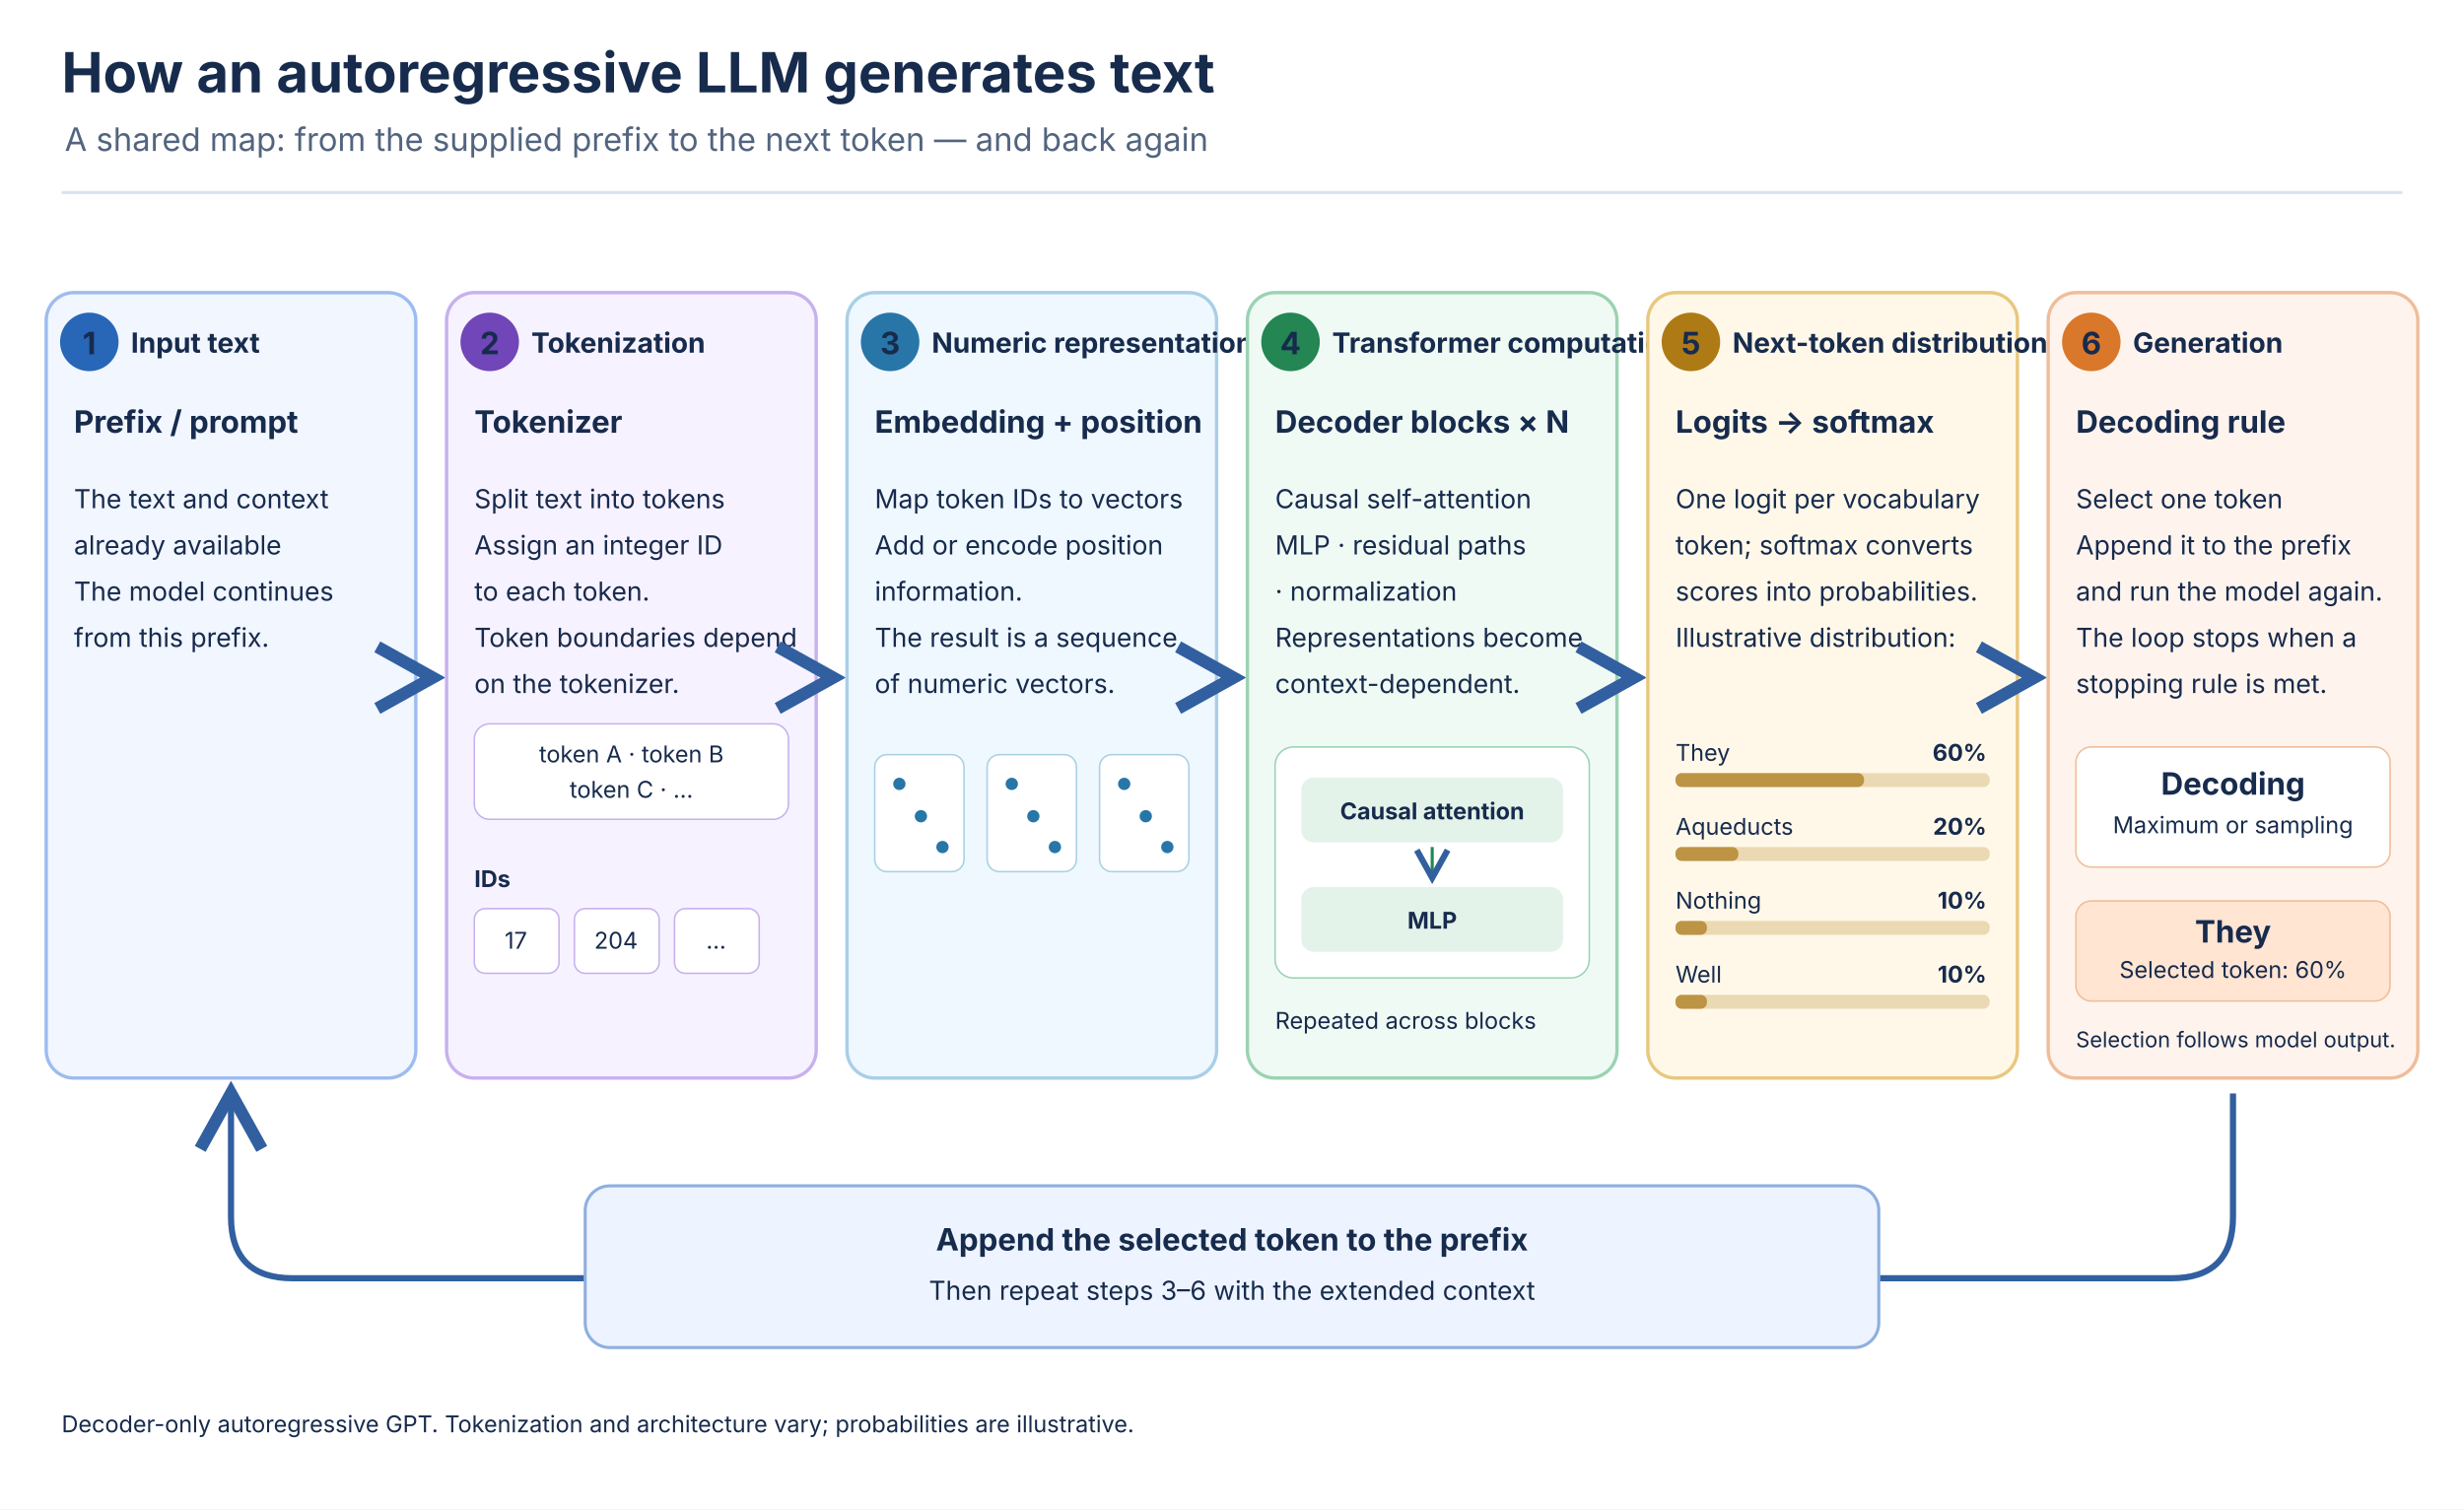
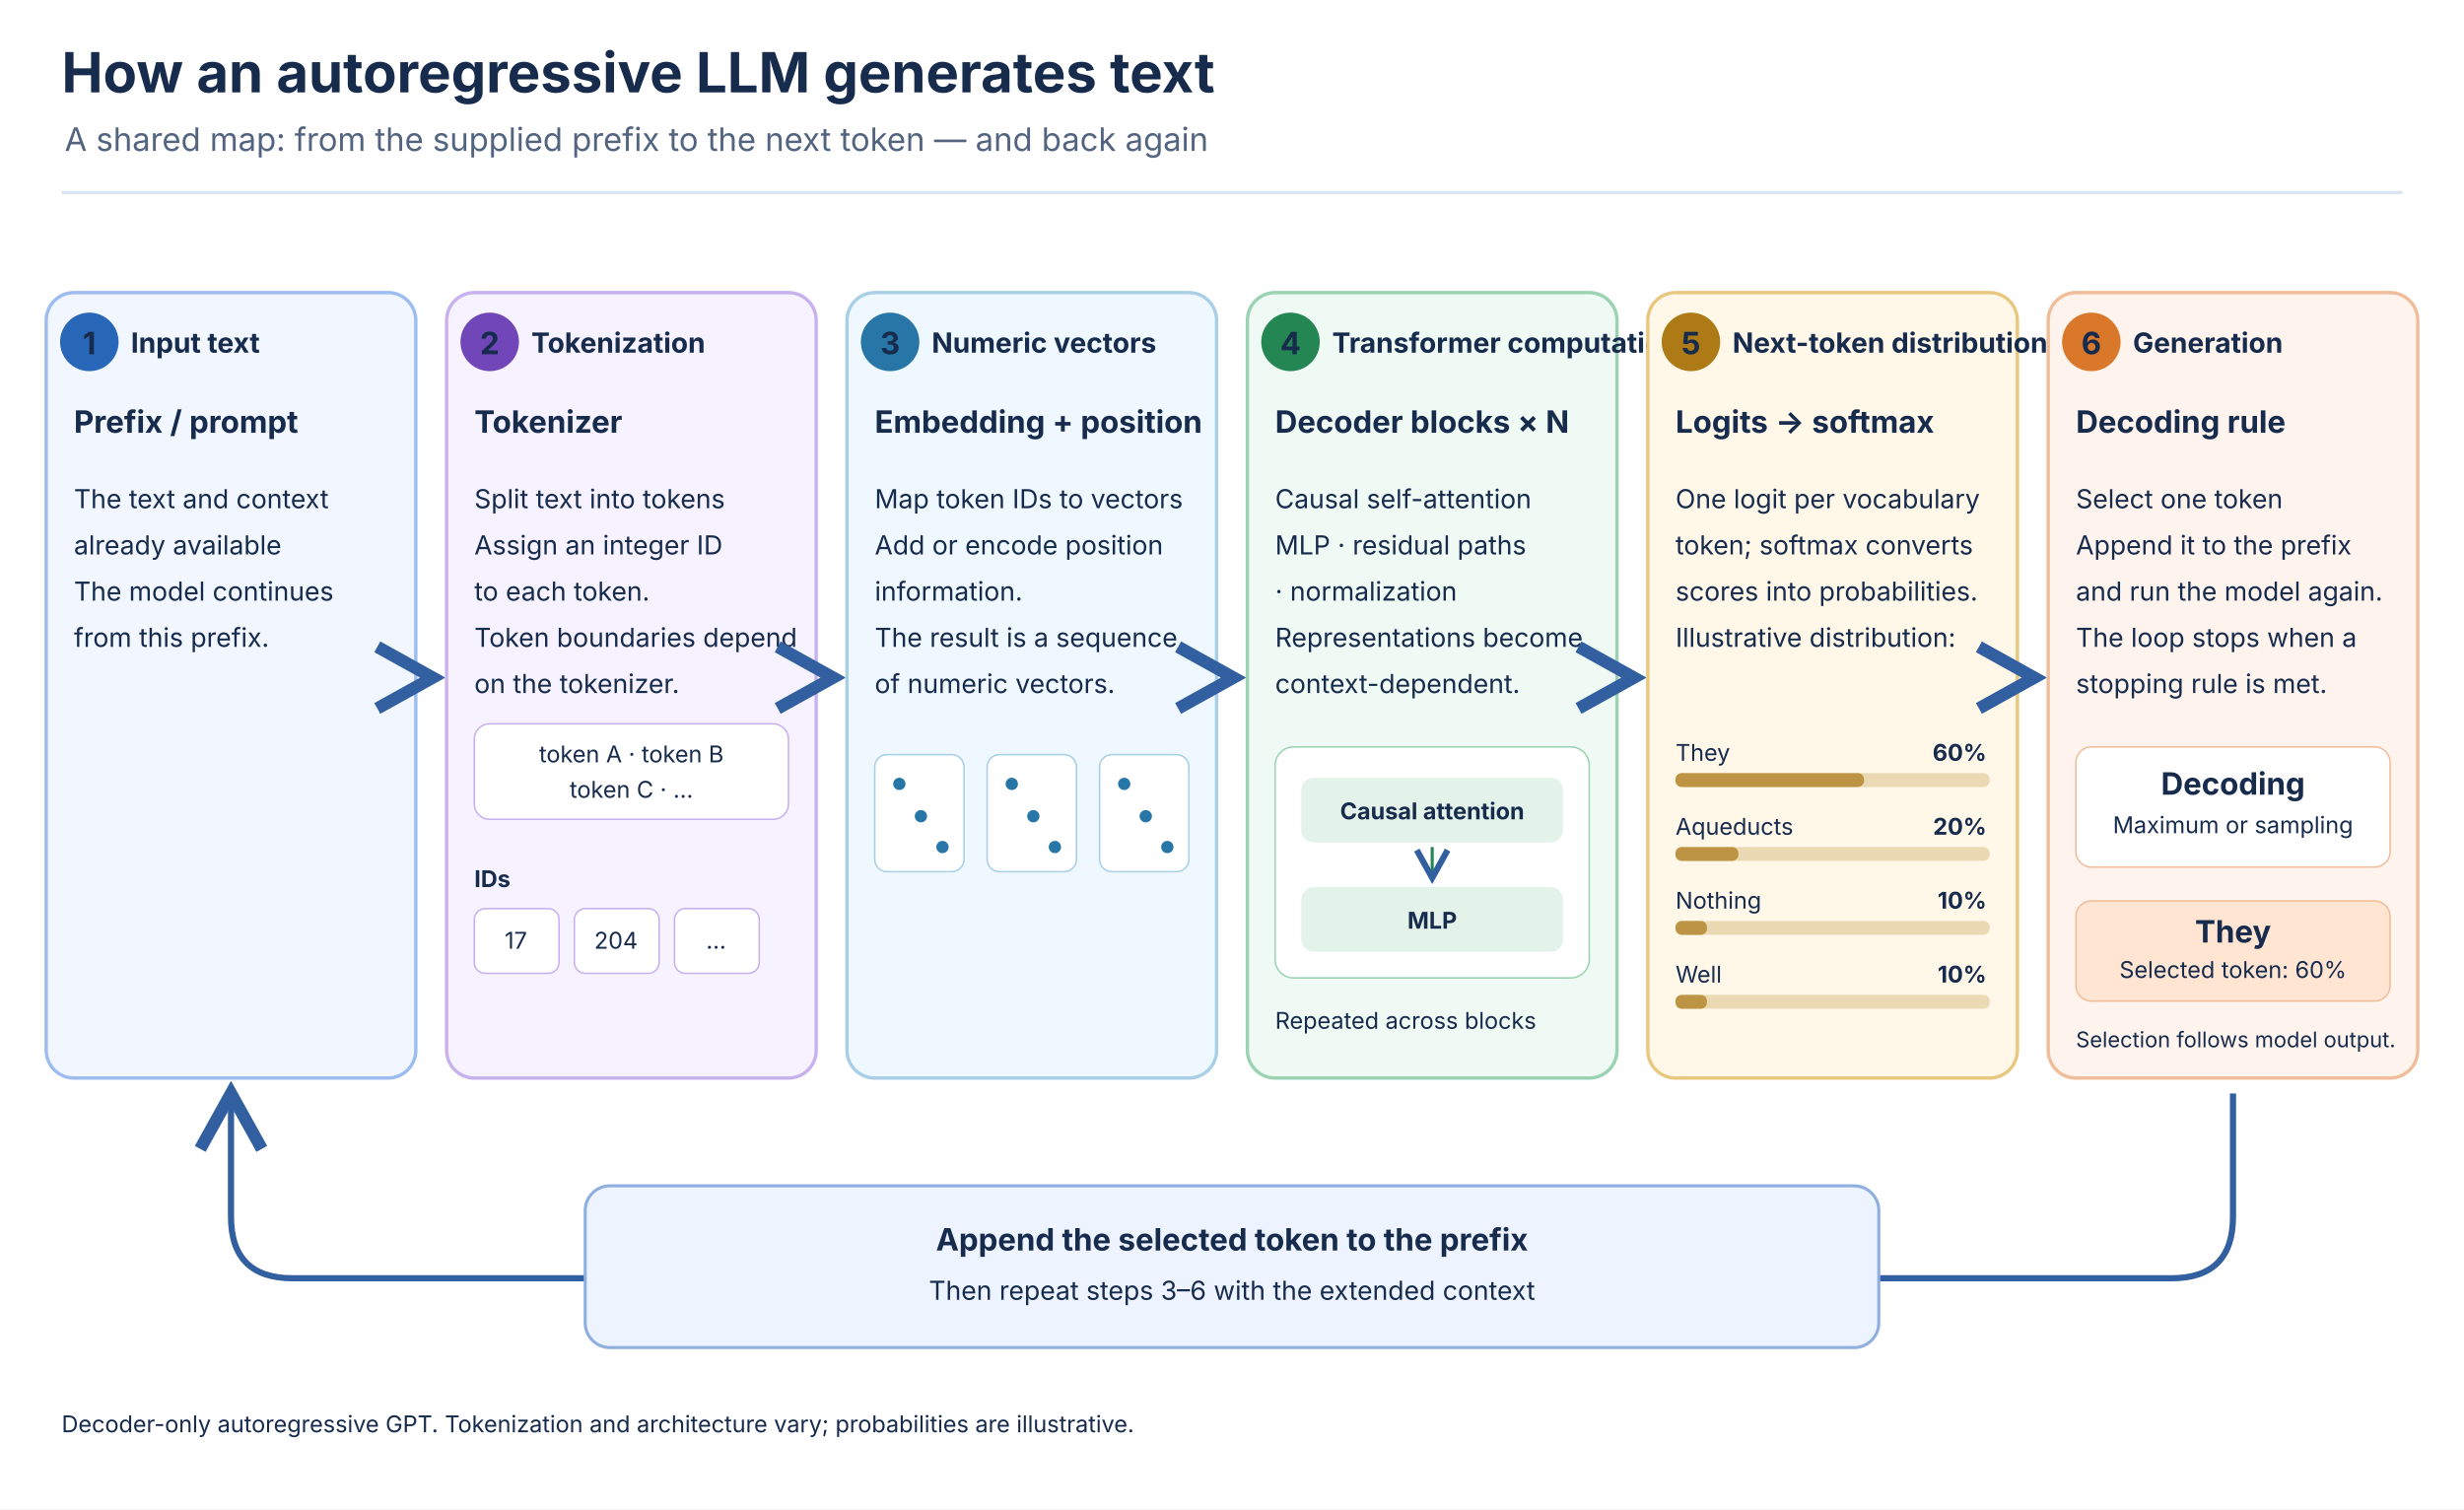
<svg xmlns="http://www.w3.org/2000/svg" viewBox="0 0 1600 980" role="img" aria-labelledby="title desc">
  <defs>
    <marker id="arrow" markerWidth="12" markerHeight="12" refX="10" refY="6" orient="auto">
      <path d="M1 1 L10 6 L1 11" fill="none" stroke="#315f9f" stroke-width="2" />
    </marker>
    <style>text{font-family:Inter,ui-sans-serif,system-ui,-apple-system,"Segoe UI",sans-serif;fill:#172b4d}.title{font-size:36px;font-weight:750}.subtitle{font-size:21px;fill:#52647f}.head{font-size:20px;font-weight:700}.stage{font-size:18px;font-weight:750}.body{font-size:17px}.small{font-size:15px}.tiny{font-size:14px}.panel{stroke-width:2.2}</style>
  </defs>
  <rect width="1600" height="980" fill="#fff" />
  <text x="40" y="60" class="title">How an autoregressive LLM generates text</text>
  <text x="42" y="98" class="subtitle">A shared map: from the supplied prefix to the next token — and back again</text>
  <path d="M40 125 H1560" stroke="#d9e2ef" stroke-width="2" />
  <rect x="30" y="190" width="240" height="510" rx="18" fill="#f1f6ff" stroke="#9dbcf0" class="panel" />
  <circle cx="58" cy="222" r="19" fill="#2866b8" />
  <text x="58" y="230" text-anchor="middle" font-size="20" font-weight="750" fill="#fff">1</text>
  <text x="85" y="229" class="stage">Input text</text>
  <text x="48" y="281" class="head">Prefix / prompt</text>
  <text x="48" y="330" class="body">The text and context</text>
  <text x="48" y="360" class="body">already available</text>
  <text x="48" y="390" class="body">The model continues</text>
  <text x="48" y="420" class="body">from this prefix.</text>
  <path d="M274 440 H281" stroke="#315f9f" stroke-width="4" fill="none" marker-end="url(#arrow)" />
  <rect x="290" y="190" width="240" height="510" rx="18" fill="#f7f2ff" stroke="#c7b1ee" class="panel" />
  <circle cx="318" cy="222" r="19" fill="#7046b8" />
  <text x="318" y="230" text-anchor="middle" font-size="20" font-weight="750" fill="#fff">2</text>
  <text x="345" y="229" class="stage">Tokenization</text>
  <text x="308" y="281" class="head">Tokenizer</text>
  <text x="308" y="330" class="body">Split text into tokens</text>
  <text x="308" y="360" class="body">Assign an integer ID</text>
  <text x="308" y="390" class="body">to each token.</text>
  <text x="308" y="420" class="body">Token boundaries depend</text>
  <text x="308" y="450" class="body">on the tokenizer.</text>
  <rect x="308" y="470" width="204" height="62" rx="10" fill="#fff" stroke="#c7b1ee" />
  <text x="410" y="495" text-anchor="middle" class="small">token A · token B</text>
  <text x="410" y="518" text-anchor="middle" class="small">token C · …</text>
  <text x="308" y="576" class="small" font-weight="700">IDs</text>
  <g fill="#fff" stroke="#c7b1ee">
    <rect x="308" y="590" width="55" height="42" rx="7" />
    <rect x="373" y="590" width="55" height="42" rx="7" />
    <rect x="438" y="590" width="55" height="42" rx="7" />
  </g>
  <g class="small" text-anchor="middle">
    <text x="335" y="616">17</text>
    <text x="400" y="616">204</text>
    <text x="465" y="616">…</text>
  </g>
  <path d="M534 440 H541" stroke="#315f9f" stroke-width="4" fill="none" marker-end="url(#arrow)" />
  <rect x="550" y="190" width="240" height="510" rx="18" fill="#eff8ff" stroke="#a9cfe7" class="panel" />
  <circle cx="578" cy="222" r="19" fill="#2876a8" />
  <text x="578" y="230" text-anchor="middle" font-size="20" font-weight="750" fill="#fff">3</text>
-   <text x="605" y="229" class="stage">Numeric representations</text>
+   <text x="605" y="229" class="stage">Numeric vectors</text>
  <text x="568" y="281" class="head">Embedding + position</text>
  <text x="568" y="330" class="body">Map token IDs to vectors</text>
  <text x="568" y="360" class="body">Add or encode position</text>
  <text x="568" y="390" class="body">information.</text>
  <text x="568" y="420" class="body">The result is a sequence</text>
  <text x="568" y="450" class="body">of numeric vectors.</text>
  <g fill="#fff" stroke="#a9cfe7">
    <rect x="568" y="490" width="58" height="76" rx="8" />
    <rect x="641" y="490" width="58" height="76" rx="8" />
    <rect x="714" y="490" width="58" height="76" rx="8" />
  </g>
  <g fill="#2876a8">
    <circle cx="584" cy="509" r="4" />
    <circle cx="598" cy="530" r="4" />
    <circle cx="612" cy="550" r="4" />
    <circle cx="657" cy="509" r="4" />
    <circle cx="671" cy="530" r="4" />
    <circle cx="685" cy="550" r="4" />
    <circle cx="730" cy="509" r="4" />
    <circle cx="744" cy="530" r="4" />
    <circle cx="758" cy="550" r="4" />
  </g>
  <path d="M794 440 H801" stroke="#315f9f" stroke-width="4" fill="none" marker-end="url(#arrow)" />
  <rect x="810" y="190" width="240" height="510" rx="18" fill="#f0faf4" stroke="#9bd3b2" class="panel" />
  <circle cx="838" cy="222" r="19" fill="#238653" />
  <text x="838" y="230" text-anchor="middle" font-size="20" font-weight="750" fill="#fff">4</text>
  <text x="865" y="229" class="stage">Transformer computation</text>
  <text x="828" y="281" class="head">Decoder blocks × N</text>
  <text x="828" y="330" class="body">Causal self-attention</text>
  <text x="828" y="360" class="body">MLP · residual paths</text>
  <text x="828" y="390" class="body">· normalization</text>
  <text x="828" y="420" class="body">Representations become</text>
  <text x="828" y="450" class="body">context-dependent.</text>
  <rect x="828" y="485" width="204" height="150" rx="12" fill="#fff" stroke="#9bd3b2" />
  <rect x="845" y="505" width="170" height="42" rx="8" fill="#e3f3e9" />
  <text x="930" y="532" text-anchor="middle" class="small" font-weight="700">Causal attention</text>
  <path d="M930 550 V570" stroke="#238653" stroke-width="2" marker-end="url(#arrow)" />
  <rect x="845" y="576" width="170" height="42" rx="8" fill="#e3f3e9" />
  <text x="930" y="603" text-anchor="middle" class="small" font-weight="700">MLP</text>
  <text x="828" y="668" class="small">Repeated across blocks</text>
  <path d="M1054 440 H1061" stroke="#315f9f" stroke-width="4" fill="none" marker-end="url(#arrow)" />
  <rect x="1070" y="190" width="240" height="510" rx="18" fill="#fff8e9" stroke="#e8c77f" class="panel" />
  <circle cx="1098" cy="222" r="19" fill="#ad7a16" />
  <text x="1098" y="230" text-anchor="middle" font-size="20" font-weight="750" fill="#fff">5</text>
  <text x="1125" y="229" class="stage">Next-token distribution</text>
  <text x="1088" y="281" class="head">Logits → softmax</text>
  <text x="1088" y="330" class="body">One logit per vocabulary</text>
  <text x="1088" y="360" class="body">token; softmax converts</text>
  <text x="1088" y="390" class="body">scores into probabilities.</text>
  <text x="1088" y="420" class="body">Illustrative distribution:</text>
  <text x="1088" y="494" class="small">They</text>
  <text x="1290" y="494" text-anchor="end" class="small" font-weight="700">60%</text>
  <rect x="1088" y="502" width="204" height="9" rx="4" fill="#ead9b2" />
  <rect x="1088" y="502" width="122.4" height="9" rx="4" fill="#bd9344" />
  <text x="1088" y="542" class="small">Aqueducts</text>
  <text x="1290" y="542" text-anchor="end" class="small" font-weight="700">20%</text>
  <rect x="1088" y="550" width="204" height="9" rx="4" fill="#ead9b2" />
  <rect x="1088" y="550" width="40.8" height="9" rx="4" fill="#bd9344" />
  <text x="1088" y="590" class="small">Nothing</text>
  <text x="1290" y="590" text-anchor="end" class="small" font-weight="700">10%</text>
  <rect x="1088" y="598" width="204" height="9" rx="4" fill="#ead9b2" />
  <rect x="1088" y="598" width="20.4" height="9" rx="4" fill="#bd9344" />
  <text x="1088" y="638" class="small">Well</text>
  <text x="1290" y="638" text-anchor="end" class="small" font-weight="700">10%</text>
  <rect x="1088" y="646" width="204" height="9" rx="4" fill="#ead9b2" />
  <rect x="1088" y="646" width="20.4" height="9" rx="4" fill="#bd9344" />
  <path d="M1314 440 H1321" stroke="#315f9f" stroke-width="4" fill="none" marker-end="url(#arrow)" />
  <rect x="1330" y="190" width="240" height="510" rx="18" fill="#fff4ed" stroke="#efbd9a" class="panel" />
  <circle cx="1358" cy="222" r="19" fill="#d9782a" />
  <text x="1358" y="230" text-anchor="middle" font-size="20" font-weight="750" fill="#fff">6</text>
  <text x="1385" y="229" class="stage">Generation</text>
  <text x="1348" y="281" class="head">Decoding rule</text>
  <text x="1348" y="330" class="body">Select one token</text>
  <text x="1348" y="360" class="body">Append it to the prefix</text>
  <text x="1348" y="390" class="body">and run the model again.</text>
  <text x="1348" y="420" class="body">The loop stops when a</text>
  <text x="1348" y="450" class="body">stopping rule is met.</text>
  <rect x="1348" y="485" width="204" height="78" rx="10" fill="#fff" stroke="#efbd9a" />
  <text x="1450" y="516" text-anchor="middle" class="head">Decoding</text>
  <text x="1450" y="541" text-anchor="middle" class="small">Maximum or sampling</text>
  <rect x="1348" y="585" width="204" height="65" rx="10" fill="#ffe5d2" stroke="#efbd9a" />
  <text x="1450" y="612" text-anchor="middle" class="head">They</text>
  <text x="1450" y="635" text-anchor="middle" class="small">Selected token: 60%</text>
  <text x="1348" y="680" class="tiny">Selection follows model output.</text>
  <path d="M1450 710 V790 Q1450 830 1410 830 H190 Q150 830 150 790 V710" fill="none" stroke="#315f9f" stroke-width="4" marker-end="url(#arrow)" />
  <rect x="380" y="770" width="840" height="105" rx="16" fill="#edf4ff" stroke="#8eafe0" stroke-width="2" />
  <text x="800" y="812" text-anchor="middle" class="head">Append the selected token to the prefix</text>
  <text x="800" y="844" text-anchor="middle" class="body">Then repeat steps 3–6 with the extended context</text>
  <text x="40" y="930" class="small">Decoder-only autoregressive GPT. Tokenization and architecture vary; probabilities are illustrative.</text>
</svg>
